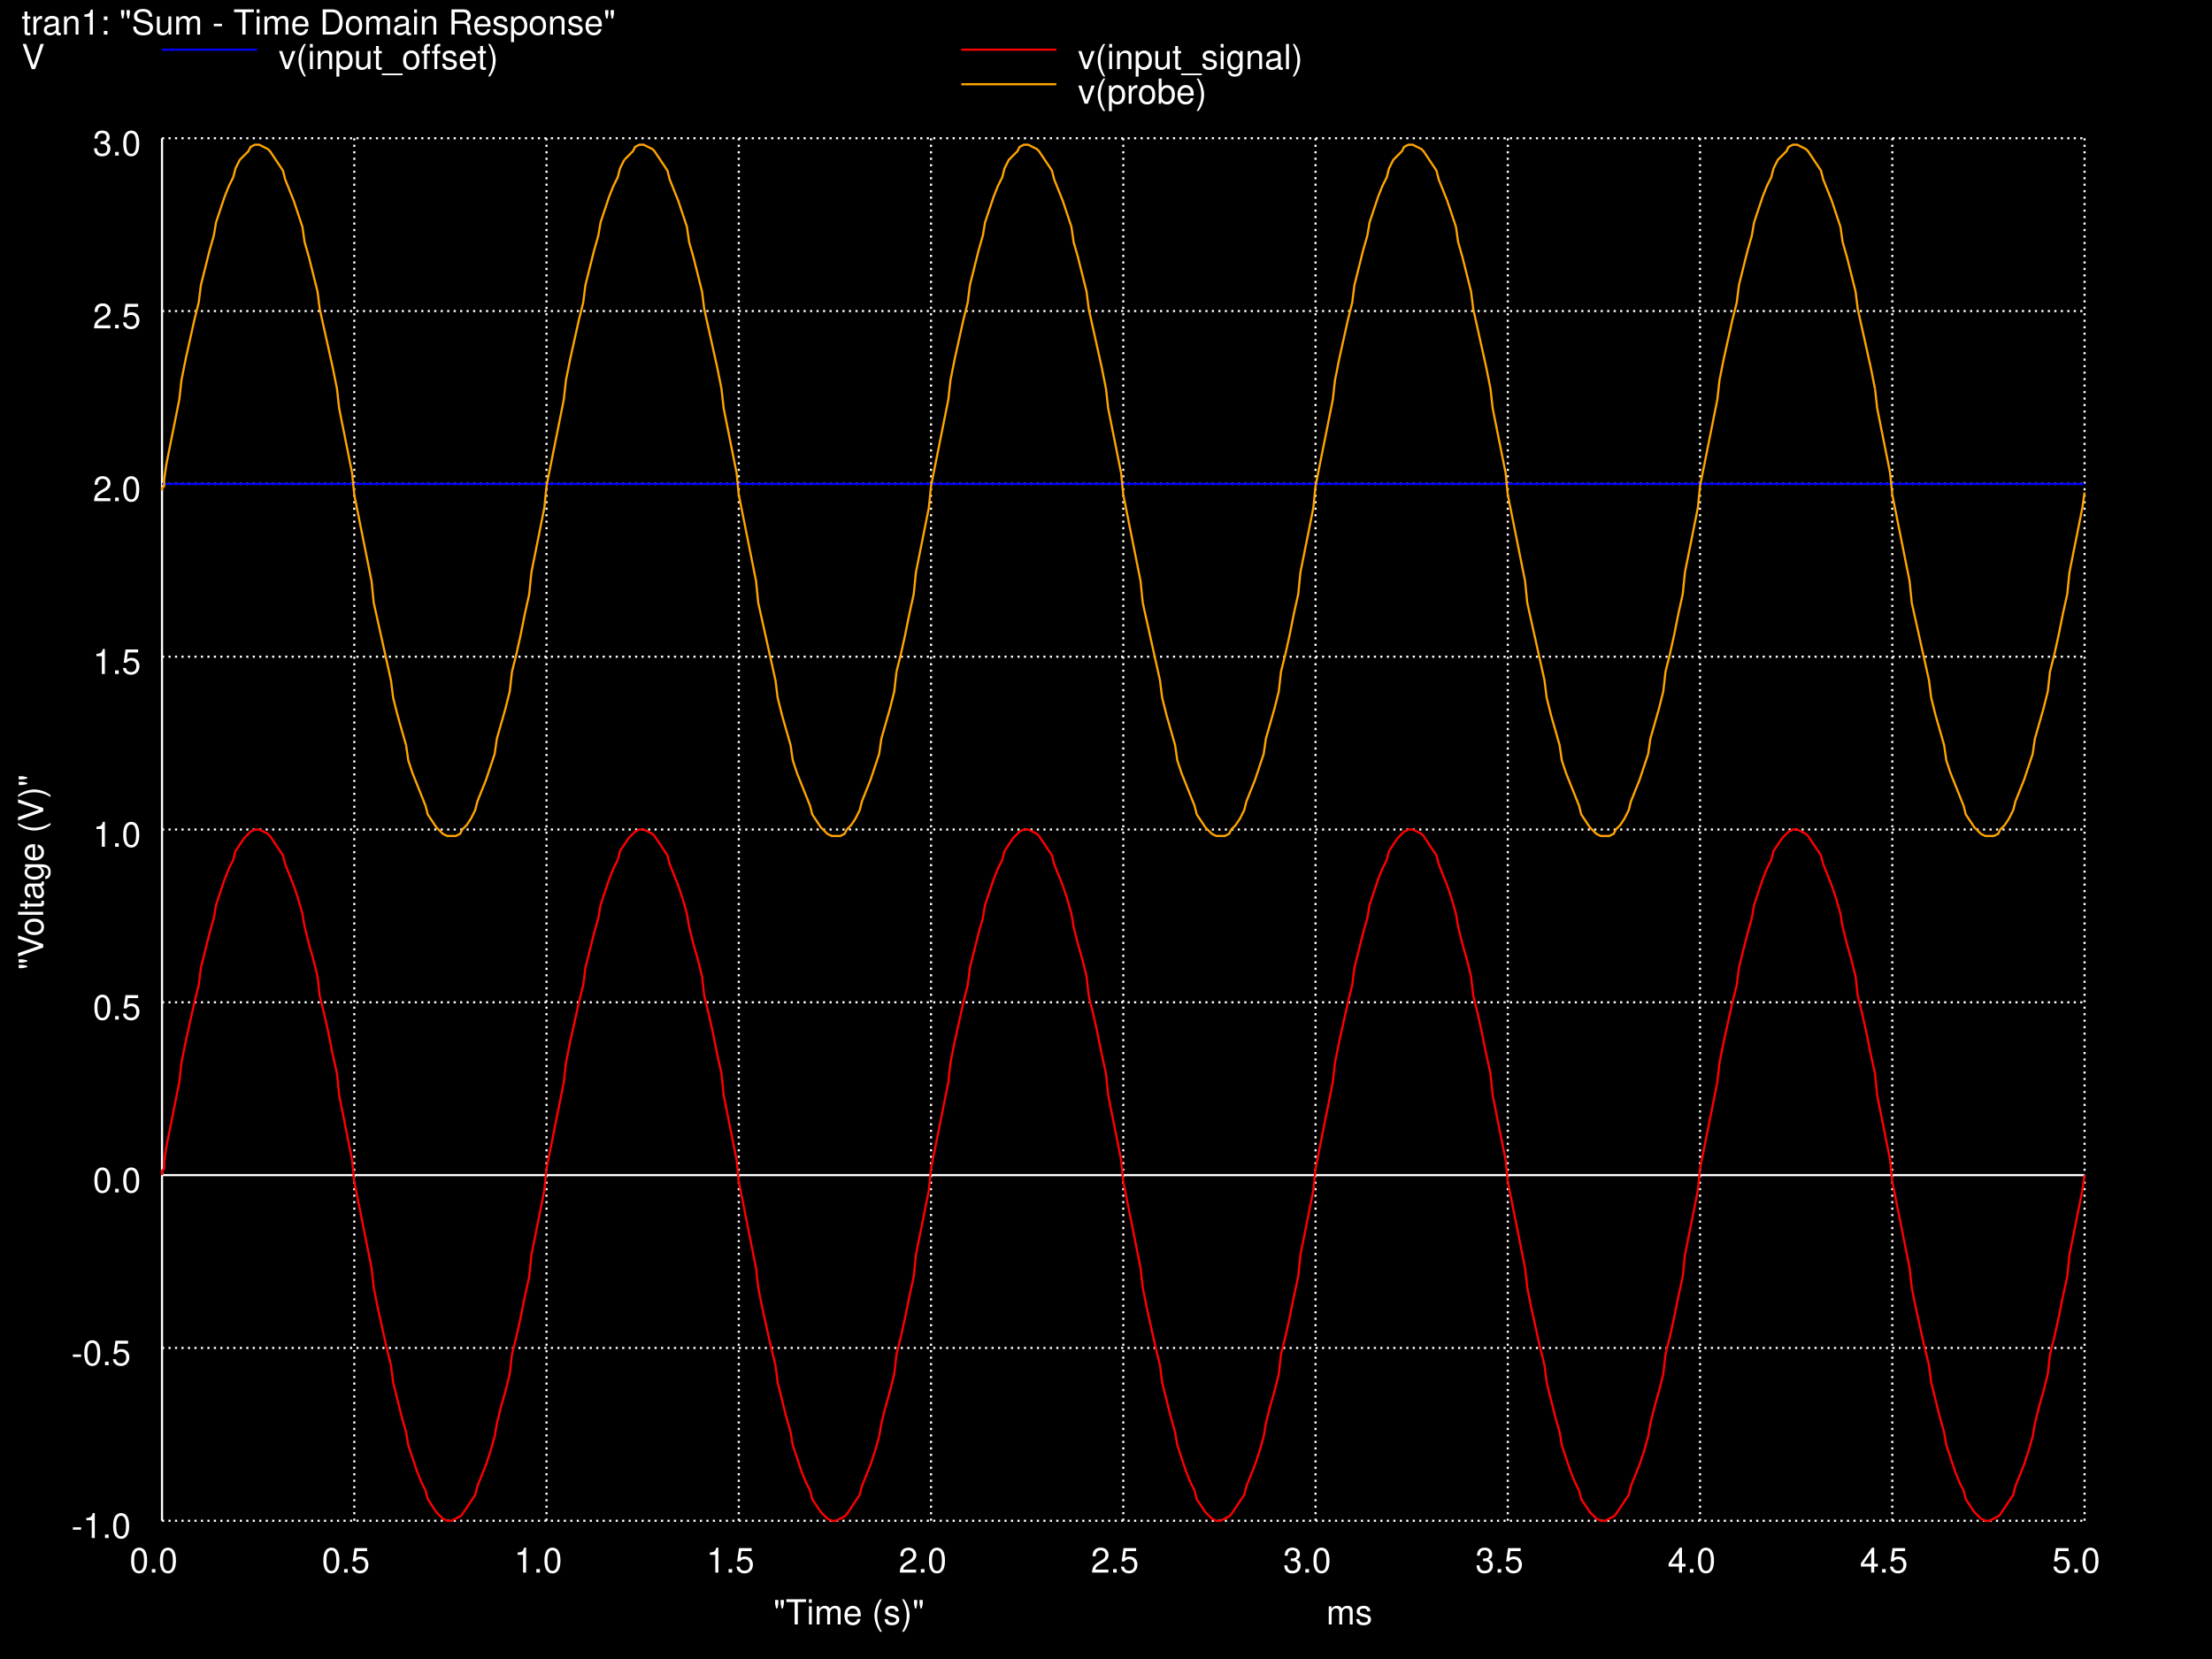
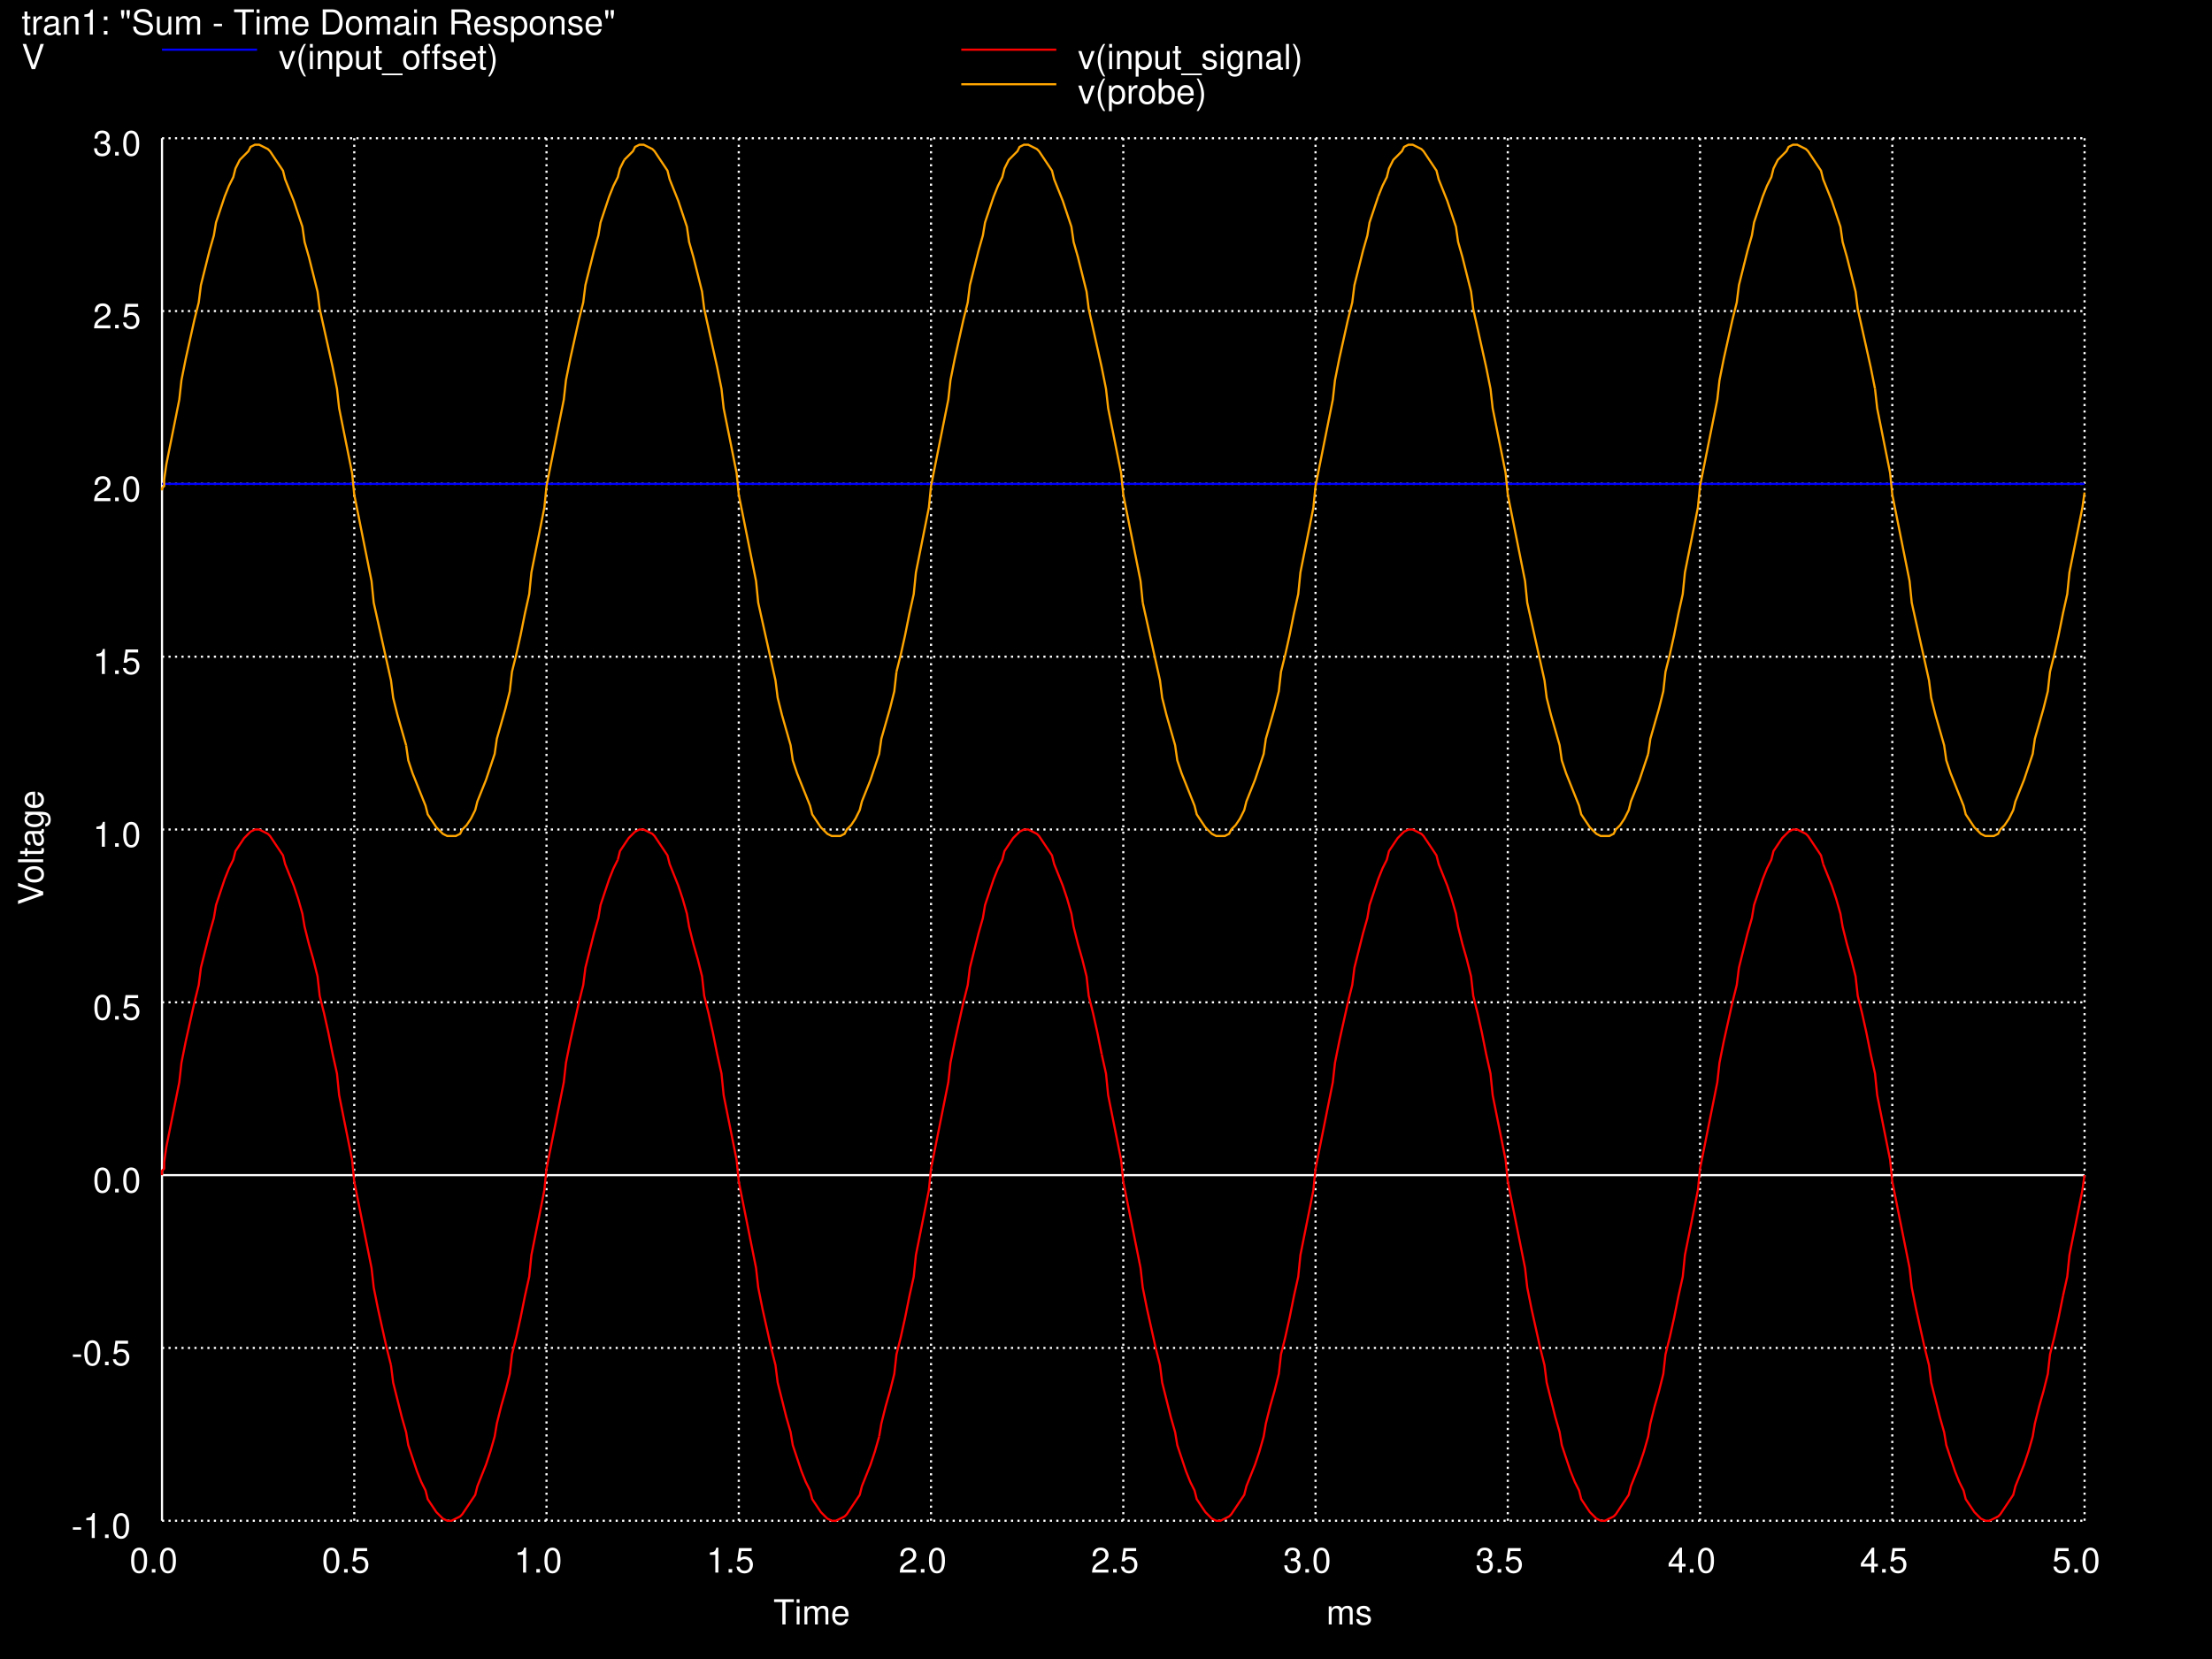
<svg xmlns="http://www.w3.org/2000/svg" version="1.1" width="100%" height="100%" viewBox="0 0 1024 768" style="fill: none; font-family: Helvetica;  font: Helvetica; ">
  <rect x="0" y="0" width="1024" height="768" fill="black" stroke="none" />
  <text stroke="none" fill="white" font-size="16" x="358" y="752">
- "Time (s)"
+ Time
</text>
-   <text transform="rotate(-90, 20, 449)" stroke="none" fill="white" font-size="16" x="20" y="449">
- "Voltage (V)"
+   <text transform="rotate(-90, 20, 419)" stroke="none" fill="white" font-size="16" x="20" y="419">
+ Voltage
</text>
  <text stroke="none" fill="white" font-size="16" x="10" y="16">
tran1: "Sum - Time Domain Response"
</text>
  <path stroke="white" d="M75 704l0 -640" />
  <text stroke="none" fill="white" font-size="16" x="60" y="728">
0.0
</text>
  <path stroke="white" stroke-dasharray="1,2" d="M164 704l0 -640" />
  <text stroke="none" fill="white" font-size="16" x="149" y="728">
0.5
</text>
  <path stroke="white" stroke-dasharray="1,2" d="M253 704l0 -640" />
  <text stroke="none" fill="white" font-size="16" x="238" y="728">
1.0
</text>
  <path stroke="white" stroke-dasharray="1,2" d="M342 704l0 -640" />
  <text stroke="none" fill="white" font-size="16" x="327" y="728">
1.5
</text>
  <path stroke="white" stroke-dasharray="1,2" d="M431 704l0 -640" />
  <text stroke="none" fill="white" font-size="16" x="416" y="728">
2.0
</text>
  <path stroke="white" stroke-dasharray="1,2" d="M520 704l0 -640" />
  <text stroke="none" fill="white" font-size="16" x="505" y="728">
2.5
</text>
  <path stroke="white" stroke-dasharray="1,2" d="M609 704l0 -640" />
  <text stroke="none" fill="white" font-size="16" x="594" y="728">
3.0
</text>
  <path stroke="white" stroke-dasharray="1,2" d="M698 704l0 -640" />
  <text stroke="none" fill="white" font-size="16" x="683" y="728">
3.5
</text>
  <path stroke="white" stroke-dasharray="1,2" d="M787 704l0 -640" />
  <text stroke="none" fill="white" font-size="16" x="772" y="728">
4.0
</text>
  <path stroke="white" stroke-dasharray="1,2" d="M876 704l0 -640" />
  <text stroke="none" fill="white" font-size="16" x="861" y="728">
4.5
</text>
  <path stroke="white" stroke-dasharray="1,2" d="M965 704l0 -640" />
  <text stroke="none" fill="white" font-size="16" x="950" y="728">
5.0
</text>
  <text stroke="none" fill="white" font-size="16" x="614" y="752">
ms
</text>
  <path stroke="white" stroke-dasharray="1,2" d="M75 704l890 0" />
  <text stroke="none" fill="white" font-size="16" x="33" y="712">
-1.0
</text>
  <path stroke="white" stroke-dasharray="1,2" d="M75 624l890 0" />
  <text stroke="none" fill="white" font-size="16" x="33" y="632">
-0.5
</text>
  <path stroke="white" d="M75 544l890 0" />
  <text stroke="none" fill="white" font-size="16" x="43" y="552">
0.0
</text>
  <path stroke="white" stroke-dasharray="1,2" d="M75 464l890 0" />
  <text stroke="none" fill="white" font-size="16" x="43" y="472">
0.5
</text>
  <path stroke="white" stroke-dasharray="1,2" d="M75 384l890 0" />
  <text stroke="none" fill="white" font-size="16" x="43" y="392">
1.0
</text>
  <path stroke="white" stroke-dasharray="1,2" d="M75 304l890 0" />
  <text stroke="none" fill="white" font-size="16" x="43" y="312">
1.5
</text>
  <path stroke="white" stroke-dasharray="1,2" d="M75 224l890 0" />
  <text stroke="none" fill="white" font-size="16" x="43" y="232">
2.0
</text>
  <path stroke="white" stroke-dasharray="1,2" d="M75 144l890 0" />
  <text stroke="none" fill="white" font-size="16" x="43" y="152">
2.5
</text>
  <path stroke="white" stroke-dasharray="1,2" d="M75 64l890 0" />
  <text stroke="none" fill="white" font-size="16" x="43" y="72">
3.0
</text>
  <text stroke="none" fill="white" font-size="16" x="10" y="32">
V
</text>
  <path stroke="red" d="M445 23l44 0" />
  <text stroke="none" fill="white" font-size="16" x="499" y="32">
v(input_signal)
</text>
  <path stroke="red" d="M75 544l0 -2 1 -1 0 -3 1 -7 6 -30 1 -9 2 -10 4 -18 2 -8 1 -8 4 -16 2 -7 1 -6 4 -12 2 -5 2 -4 1 -4 4 -6 3 -3 2 -1 2 0 4 2 1 1 6 9 1 4 4 10 2 6 2 7 1 6 2 8 2 7 2 8 1 9 2 8 2 9 2 10 2 9 1 10 6 30 1 10 8 40 1 9 2 10 4 18 2 8" />
  <path stroke="red" d="M181 632l1 8 4 16 2 7 1 6 4 12 2 5 2 4 1 4 4 6 3 3 2 1 2 0 4 -2 1 -1 6 -9 1 -4 4 -10 2 -6 2 -7 1 -6 2 -8 2 -7 2 -8 1 -9 2 -8 2 -9 2 -10 2 -9 1 -10 6 -30 1 -10 8 -40 1 -9 2 -10 4 -18 2 -8 1 -8 4 -16 2 -7 1 -6 4 -12 2 -5 2 -4" />
  <path stroke="red" d="M286 398l1 -4 4 -6 3 -3 2 -1 2 0 4 2 1 1 6 9 1 4 4 10 2 6 2 7 1 6 2 8 2 7 2 8 1 9 2 8 2 9 2 10 2 9 1 10 6 30 1 10 8 40 1 9 2 10 4 18 2 8 1 8 4 16 2 7 1 6 4 12 2 5 2 4 1 4 4 6 3 3 2 1 2 0 4 -2 1 -1 6 -9 1 -4 4 -10 2 -6 2 -7" />
  <path stroke="red" d="M407 665l1 -6 2 -8 2 -7 2 -8 1 -9 2 -8 2 -9 2 -10 2 -9 1 -10 6 -30 1 -10 8 -40 1 -9 2 -10 4 -18 2 -8 1 -8 4 -16 2 -7 1 -6 4 -12 2 -5 2 -4 1 -4 4 -6 3 -3 2 -1 2 0 4 2 1 1 6 9 1 4 4 10 2 6 2 7 1 6 2 8 2 7 2 8 1 9 2 8 2 9 2 10" />
  <path stroke="red" d="M510 488l2 9 1 10 6 30 1 10 8 40 1 9 2 10 4 18 2 8 1 8 4 16 2 7 1 6 4 12 2 5 2 4 1 4 4 6 3 3 2 1 2 0 4 -2 1 -1 6 -9 1 -4 4 -10 2 -6 2 -7 1 -6 2 -8 2 -7 2 -8 1 -9 2 -8 2 -9 2 -10 2 -9 1 -10 6 -30 1 -10 8 -40 1 -9 2 -10 4 -18" />
  <path stroke="red" d="M624 464l2 -8 1 -8 4 -16 2 -7 1 -6 4 -12 2 -5 2 -4 1 -4 4 -6 3 -3 2 -1 2 0 4 2 1 1 6 9 1 4 4 10 2 6 2 7 1 6 2 8 2 7 2 8 1 9 2 8 2 9 2 10 2 9 1 10 6 30 1 10 8 40 1 9 2 10 4 18 2 8 1 8 4 16 2 7 1 6 4 12 2 5 2 4 1 4 4 6 3 3" />
  <path stroke="red" d="M739 703l2 1 2 0 4 -2 1 -1 6 -9 1 -4 4 -10 2 -6 2 -7 1 -6 2 -8 2 -7 2 -8 1 -9 2 -8 2 -9 2 -10 2 -9 1 -10 6 -30 1 -10 8 -40 1 -9 2 -10 4 -18 2 -8 1 -8 4 -16 2 -7 1 -6 4 -12 2 -5 2 -4 1 -4 4 -6 3 -3 2 -1 2 0 4 2 1 1 6 9 1 4" />
  <path stroke="red" d="M844 400l4 10 2 6 2 7 1 6 2 8 2 7 2 8 1 9 2 8 2 9 2 10 2 9 1 10 6 30 1 10 8 40 1 9 2 10 4 18 2 8 1 8 4 16 2 7 1 6 4 12 2 5 2 4 1 4 4 6 3 3 2 1 2 0 4 -2 1 -1 6 -9 1 -4 4 -10 2 -6 2 -7 1 -6 2 -8 2 -7 2 -8 1 -9 2 -8 2 -9 2 -10" />
  <path stroke="red" d="M955 600l2 -9 1 -10 6 -30 1 -7" />
  <path stroke="blue" d="M75 23l44 0" />
  <text stroke="none" fill="white" font-size="16" x="129" y="32">
v(input_offset)
</text>
  <path stroke="blue" d="M75 224l890 0" />
  <path stroke="#FFA500" d="M445 39l44 0" />
  <text stroke="none" fill="white" font-size="16" x="499" y="48">
v(probe)
</text>
  <path stroke="#FFA500" d="M75 227l0 -1 1 -1 0 -3 1 -7 6 -30 1 -9 2 -10 4 -18 2 -8 1 -8 4 -16 2 -7 1 -6 4 -12 2 -5 2 -4 1 -4 2 -4 4 -4 1 -2 2 -1 2 0 4 2 1 1 6 9 1 4 4 10 4 12 1 7 2 7 4 16 1 8 6 27 2 10 1 9 6 30 1 10 8 40 1 10 8 36 1 8 2 8 4 14" />
  <path stroke="#FFA500" d="M188 345l1 7 2 6 6 15 1 4 4 6 3 3 2 1 4 0 2 -1 1 -2 2 -2 2 -3 2 -4 1 -4 4 -10 4 -12 1 -7 4 -14 2 -8 1 -9 2 -8 2 -9 2 -10 2 -9 1 -10 6 -30 1 -10 8 -40 1 -9 2 -10 4 -18 2 -8 1 -8 4 -16 2 -7 1 -6 4 -12 2 -5 2 -4 1 -4 2 -4" />
  <path stroke="#FFA500" d="M289 74l4 -4 1 -2 2 -1 2 0 4 2 1 1 6 9 1 4 4 10 4 12 1 7 2 7 4 16 1 8 6 27 2 10 1 9 6 30 1 10 8 40 1 10 8 36 1 8 2 8 4 14 1 7 2 6 6 15 1 4 4 6 3 3 2 1 4 0 2 -1 1 -2 2 -2 2 -3 2 -4 1 -4 4 -10 4 -12 1 -7 4 -14 2 -8 1 -9" />
  <path stroke="#FFA500" d="M415 311l2 -8 2 -9 2 -10 2 -9 1 -10 6 -30 1 -10 8 -40 1 -9 2 -10 4 -18 2 -8 1 -8 4 -16 2 -7 1 -6 4 -12 2 -5 2 -4 1 -4 2 -4 4 -4 1 -2 2 -1 2 0 4 2 1 1 6 9 1 4 4 10 4 12 1 7 2 7 4 16 1 8 6 27 2 10 1 9 6 30 1 10 8 40 1 10" />
  <path stroke="#FFA500" d="M529 279l8 36 1 8 2 8 4 14 1 7 2 6 6 15 1 4 4 6 3 3 2 1 4 0 2 -1 1 -2 2 -2 2 -3 2 -4 1 -4 4 -10 4 -12 1 -7 4 -14 2 -8 1 -9 2 -8 2 -9 2 -10 2 -9 1 -10 6 -30 1 -10 8 -40 1 -9 2 -10 4 -18 2 -8 1 -8 4 -16 2 -7 1 -6 4 -12" />
  <path stroke="#FFA500" d="M638 91l2 -5 2 -4 1 -4 2 -4 4 -4 1 -2 2 -1 2 0 4 2 1 1 6 9 1 4 4 10 4 12 1 7 2 7 4 16 1 8 6 27 2 10 1 9 6 30 1 10 8 40 1 10 8 36 1 8 2 8 4 14 1 7 2 6 6 15 1 4 4 6 3 3 2 1 4 0 2 -1 1 -2 2 -2 2 -3 2 -4 1 -4 4 -10 4 -12" />
  <path stroke="#FFA500" d="M763 349l1 -7 4 -14 2 -8 1 -9 2 -8 2 -9 2 -10 2 -9 1 -10 6 -30 1 -10 8 -40 1 -9 2 -10 4 -18 2 -8 1 -8 4 -16 2 -7 1 -6 4 -12 2 -5 2 -4 1 -4 2 -4 4 -4 1 -2 2 -1 2 0 4 2 1 1 6 9 1 4 4 10 4 12 1 7 2 7 4 16 1 8 6 27 2 10" />
  <path stroke="#FFA500" d="M868 180l1 9 6 30 1 10 8 40 1 10 8 36 1 8 2 8 4 14 1 7 2 6 6 15 1 4 4 6 3 3 2 1 4 0 2 -1 1 -2 2 -2 2 -3 2 -4 1 -4 4 -10 4 -12 1 -7 4 -14 2 -8 1 -9 2 -8 2 -9 2 -10 2 -9 1 -10 6 -30 1 -7" />
</svg>
